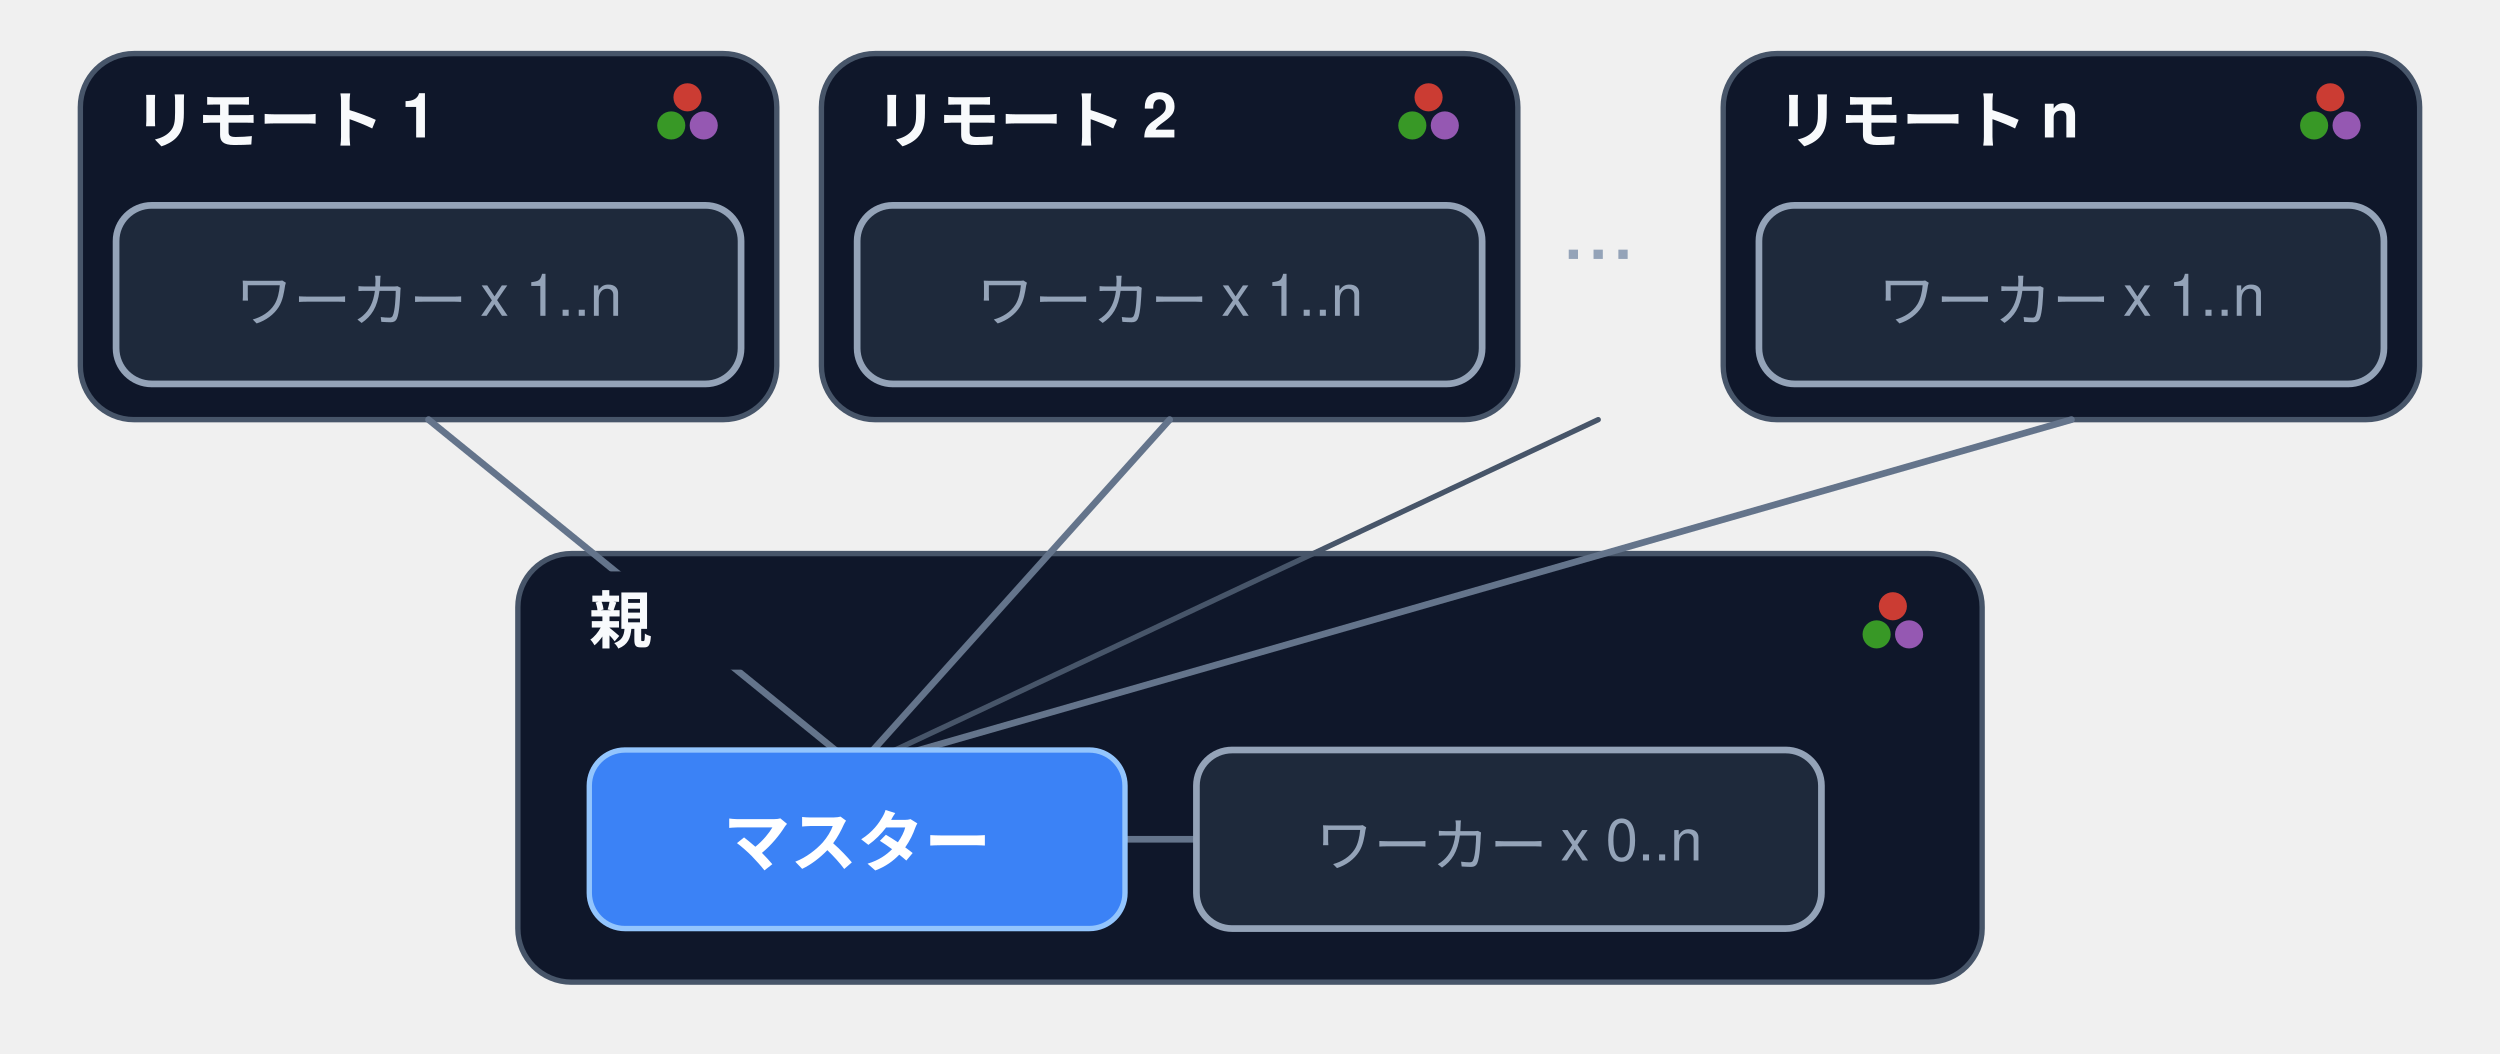
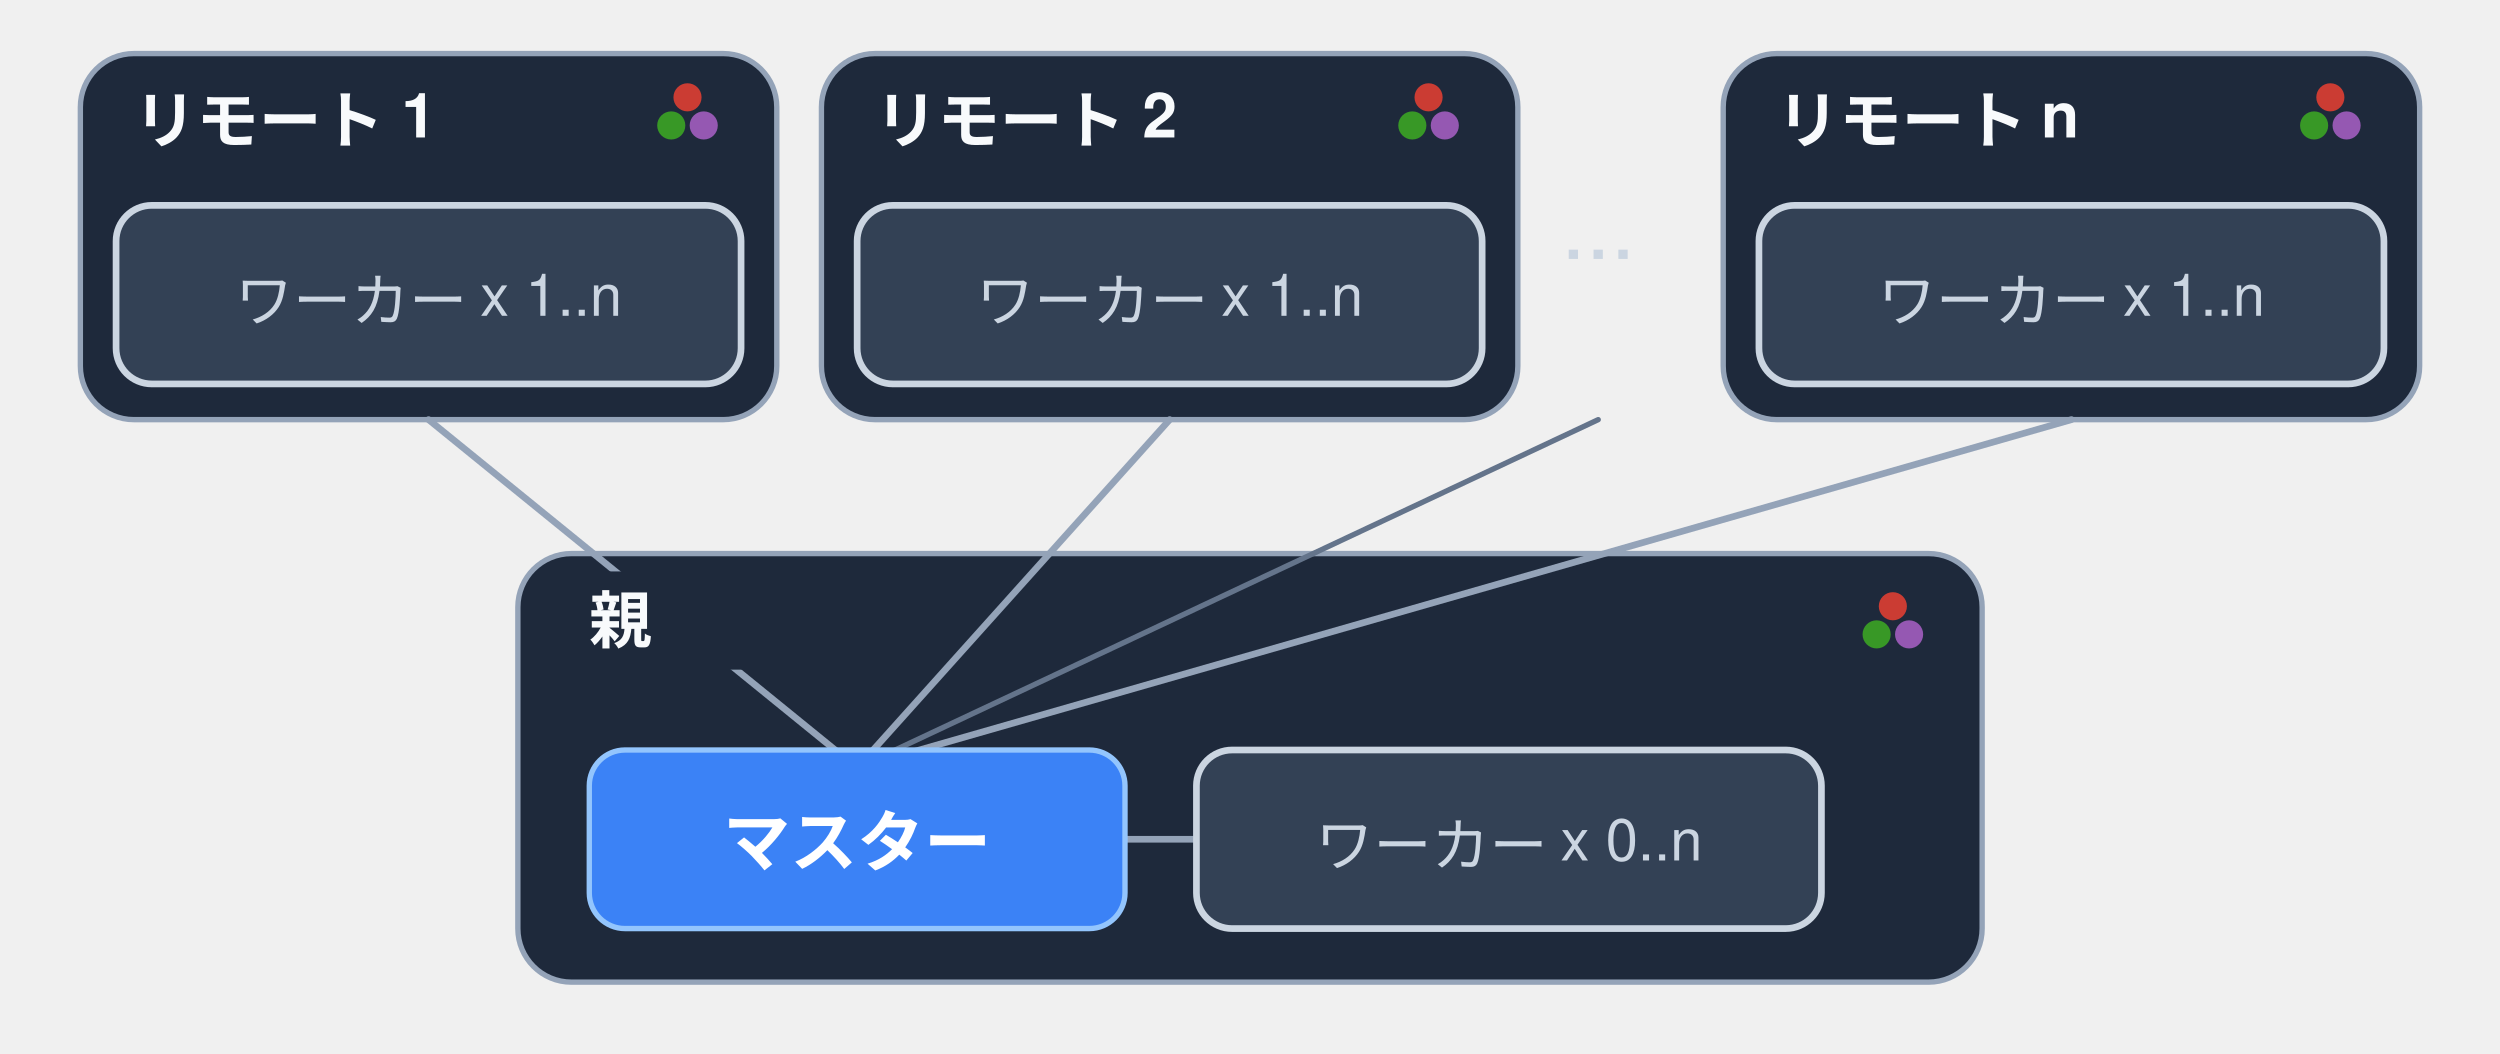
<svg xmlns="http://www.w3.org/2000/svg" viewBox="0 0 560 236" width="560" height="236">
  <defs>
    <style>
-       .box { fill: #1e293b; stroke: #94a3b8; stroke-width: 1.5; }
-       .link { fill: none; stroke: #64748b; stroke-width: 1.5; stroke-linecap: round; }
-       .link-more { fill: none; stroke: #475569; stroke-width: 1.2; stroke-linecap: round; }
-       .cluster { fill: #0f172a; stroke: #475569; stroke-width: 1.2; }
+       .box { fill: #334155; stroke: #cbd5e1; stroke-width: 1.5; }
+       .link { fill: none; stroke: #94a3b8; stroke-width: 1.5; stroke-linecap: round; }
+       .link-more { fill: none; stroke: #64748b; stroke-width: 1.2; stroke-linecap: round; }
+       .cluster { fill: #1e293b; stroke: #94a3b8; stroke-width: 1.2; }
      .master { fill: #3b82f6; stroke: #93c5fd; stroke-width: 1.2; }
      .t { font-family: 'Helvetica Neue', Helvetica, Arial, sans-serif; fill: #f8fafc; }
-       .t-sub { font-family: 'Helvetica Neue', Helvetica, Arial, sans-serif; fill: #94a3b8; }
+       .t-sub { font-family: 'Helvetica Neue', Helvetica, Arial, sans-serif; fill: #cbd5e1; }
      .t-on { font-family: 'Helvetica Neue', Helvetica, Arial, sans-serif; fill: #ffffff; }
-       .halo { fill: #0f172a; }
+       .halo { fill: #1e293b; }
    </style>
-     <g id="juliadot">
+     <g id="dark-juliadot">
      <circle cx="0" cy="-4.2" r="3.15" fill="#cb3c33" />
      <circle cx="-3.637" cy="2.1" r="3.15" fill="#389826" />
      <circle cx="3.637" cy="2.1" r="3.15" fill="#9558b2" />
    </g>
-     <g id="worker">
+     <g id="dark-worker">
      <rect class="box" width="140" height="40" rx="8" />
    </g>
  </defs>
  <g transform="translate(18,12)">
    <rect class="cluster" width="156" height="82" rx="12" />
    <text class="t" x="12" y="20" font-size="14" font-weight="600">リモート 1</text>
-     <use href="#juliadot" x="136" y="14" />
-     <use href="#worker" x="8" y="34" />
+     <use href="#dark-juliadot" x="136" y="14" />
+     <use href="#dark-worker" x="8" y="34" />
    <text class="t-sub" x="78" y="60" text-anchor="middle" font-size="13">ワーカー x 1..n</text>
  </g>
  <g transform="translate(184,12)">
    <rect class="cluster" width="156" height="82" rx="12" />
    <text class="t" x="12" y="20" font-size="14" font-weight="600">リモート 2</text>
-     <use href="#juliadot" x="136" y="14" />
-     <use href="#worker" x="8" y="34" />
+     <use href="#dark-juliadot" x="136" y="14" />
+     <use href="#dark-worker" x="8" y="34" />
    <text class="t-sub" x="78" y="60" text-anchor="middle" font-size="13">ワーカー x 1..n</text>
  </g>
  <text class="t-sub" x="358" y="58" text-anchor="middle" font-size="20">...</text>
  <g transform="translate(386,12)">
    <rect class="cluster" width="156" height="82" rx="12" />
    <text class="t" x="12" y="20" font-size="14" font-weight="600">リモート n</text>
-     <use href="#juliadot" x="136" y="14" />
-     <use href="#worker" x="8" y="34" />
+     <use href="#dark-juliadot" x="136" y="14" />
+     <use href="#dark-worker" x="8" y="34" />
    <text class="t-sub" x="78" y="60" text-anchor="middle" font-size="13">ワーカー x 1..n</text>
  </g>
-   <g id="parent">
+   <g id="dark-parent">
    <rect class="cluster" x="116" y="124" width="328" height="96" rx="12" />
    <path class="link" d="M192,172 L96,94" />
    <path class="link" d="M192,172 L262,94" />
    <path class="link-more" d="M192,172 L358,94" />
    <path class="link" d="M192,172 L464,94" />
    <path class="link" d="M252,188 L268,188" />
    <rect class="halo" x="122" y="128" width="76" height="22" />
    <text class="t" x="132" y="144" font-size="14" font-weight="600">親</text>
-     <use href="#juliadot" x="424" y="140" />
+     <use href="#dark-juliadot" x="424" y="140" />
    <rect class="master" x="132" y="168" width="120" height="40" rx="8" />
    <text class="t-on" x="192" y="194" text-anchor="middle" font-size="15" font-weight="700">マスター</text>
-     <use href="#worker" x="268" y="168" />
+     <use href="#dark-worker" x="268" y="168" />
    <text class="t-sub" x="338" y="194" text-anchor="middle" font-size="13">ワーカー x 0..n</text>
  </g>
</svg>
